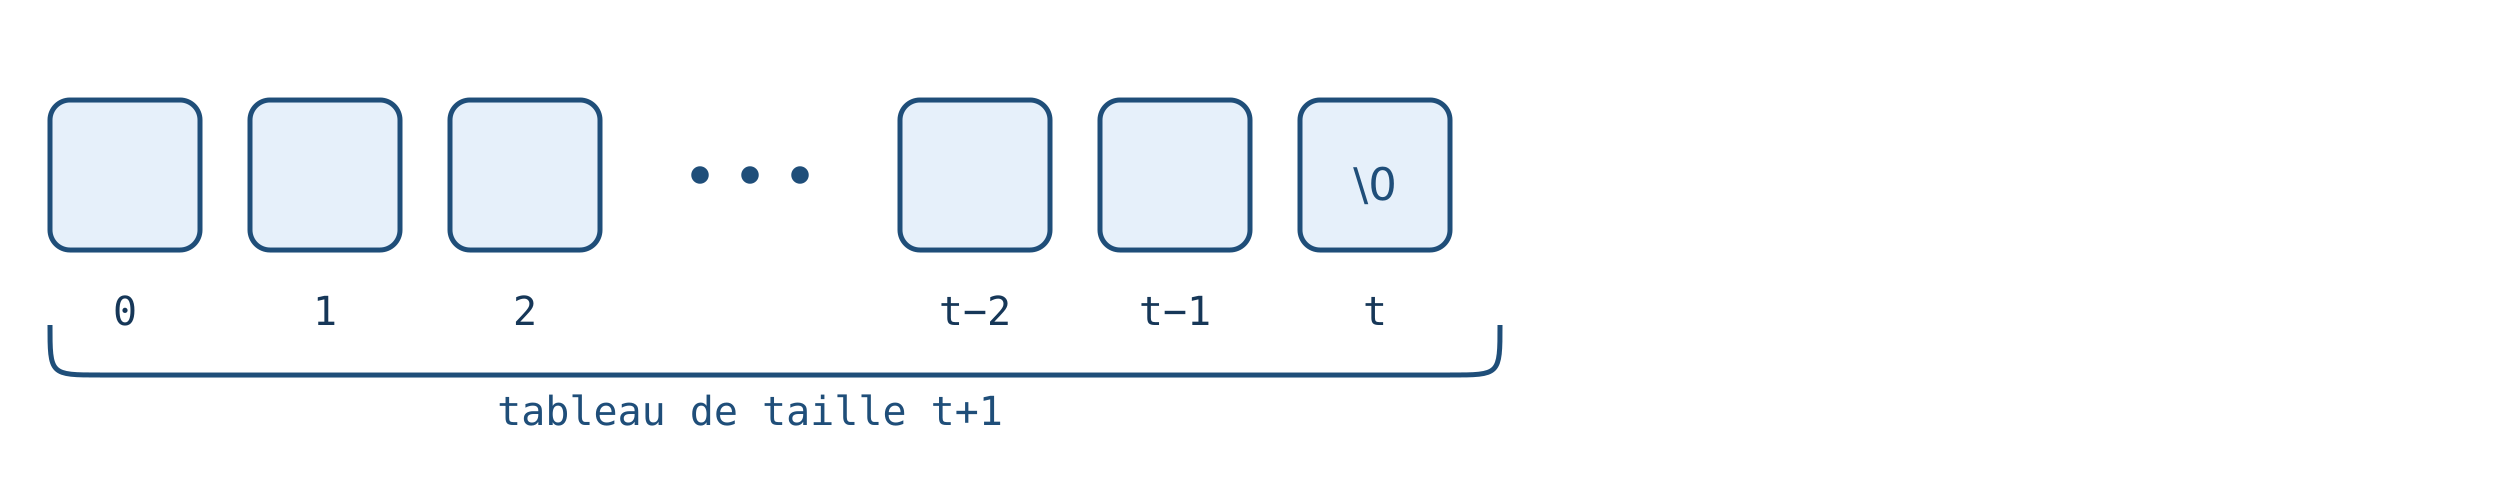
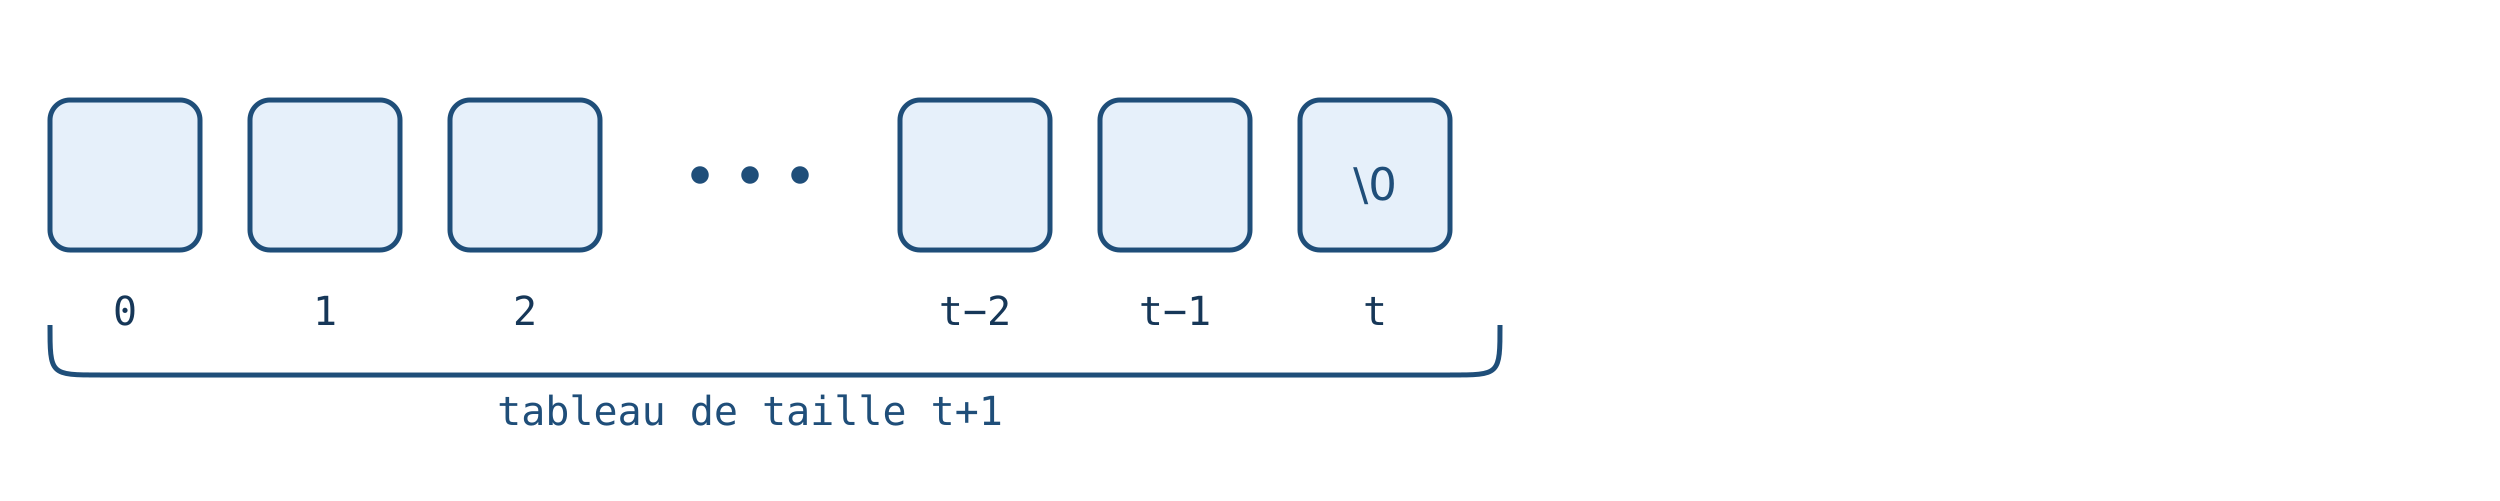
- <svg xmlns="http://www.w3.org/2000/svg" width="1000" height="200" viewBox="0 0 1000 200">
+ <svg xmlns="http://www.w3.org/2000/svg" width="100%" height="190" viewBox="0 0 1000 200">
  <defs>
    <style>
      .cell { fill: #e6f0fa; stroke: #1f4e79; stroke-width: 2; rx: 8; ry: 8; }
      .label { font-family: 'Fira Sans', 'DejaVu Sans', Arial, sans-serif; font-size: 18px; fill: #1f4e79; }
      .index { font-family: 'Fira Mono', 'DejaVu Sans Mono', monospace; font-size: 16px; fill: #163758; }
      .dots { fill: #1f4e79; }
-       .brace { fill: none; stroke: #1f4e79; stroke-width: 2; } /* modifié en bleu foncé */
-       .brace-text { fill: #1f4e79; } /* classe ajoutée pour le texte du bas */
+       .brace { fill: none; stroke: #1f4e79; stroke-width: 2; } 
+       .brace-text { fill: #1f4e79; } 
    </style>
  </defs>
  <g id="cells" transform="translate(20,40)">
    <rect x="0" y="0" width="60" height="60" class="cell" />
    <text x="30" y="40" text-anchor="middle" class="label" />
    <text x="30" y="90" text-anchor="middle" class="index">0</text>
    <rect x="80" y="0" width="60" height="60" class="cell" />
    <text x="110" y="40" text-anchor="middle" class="label" />
    <text x="110" y="90" text-anchor="middle" class="index">1</text>
    <rect x="160" y="0" width="60" height="60" class="cell" />
    <text x="190" y="40" text-anchor="middle" class="label" />
    <text x="190" y="90" text-anchor="middle" class="index">2</text>
    <circle cx="260" cy="30" r="3.5" class="dots" />
    <circle cx="280" cy="30" r="3.5" class="dots" />
    <circle cx="300" cy="30" r="3.5" class="dots" />
    <rect x="340" y="0" width="60" height="60" class="cell" />
    <text x="370" y="40" text-anchor="middle" class="label" />
    <text x="370" y="90" text-anchor="middle" class="index">t−2</text>
    <rect x="420" y="0" width="60" height="60" class="cell" />
    <text x="450" y="40" text-anchor="middle" class="label" />
    <text x="450" y="90" text-anchor="middle" class="index">t−1</text>
    <rect x="500" y="0" width="60" height="60" class="cell" />
    <text x="530" y="40" text-anchor="middle" class="label">\0</text>
    <text x="530" y="90" text-anchor="middle" class="index">t</text>
  </g>
  <path class="brace" d="M 20 130 C 20 150, 20 150, 40 150 L 580 150 C 600 150, 600 150, 600 130" />
  <text x="300" y="170" text-anchor="middle" class="index brace-text">tableau de taille t+1</text>
</svg>
